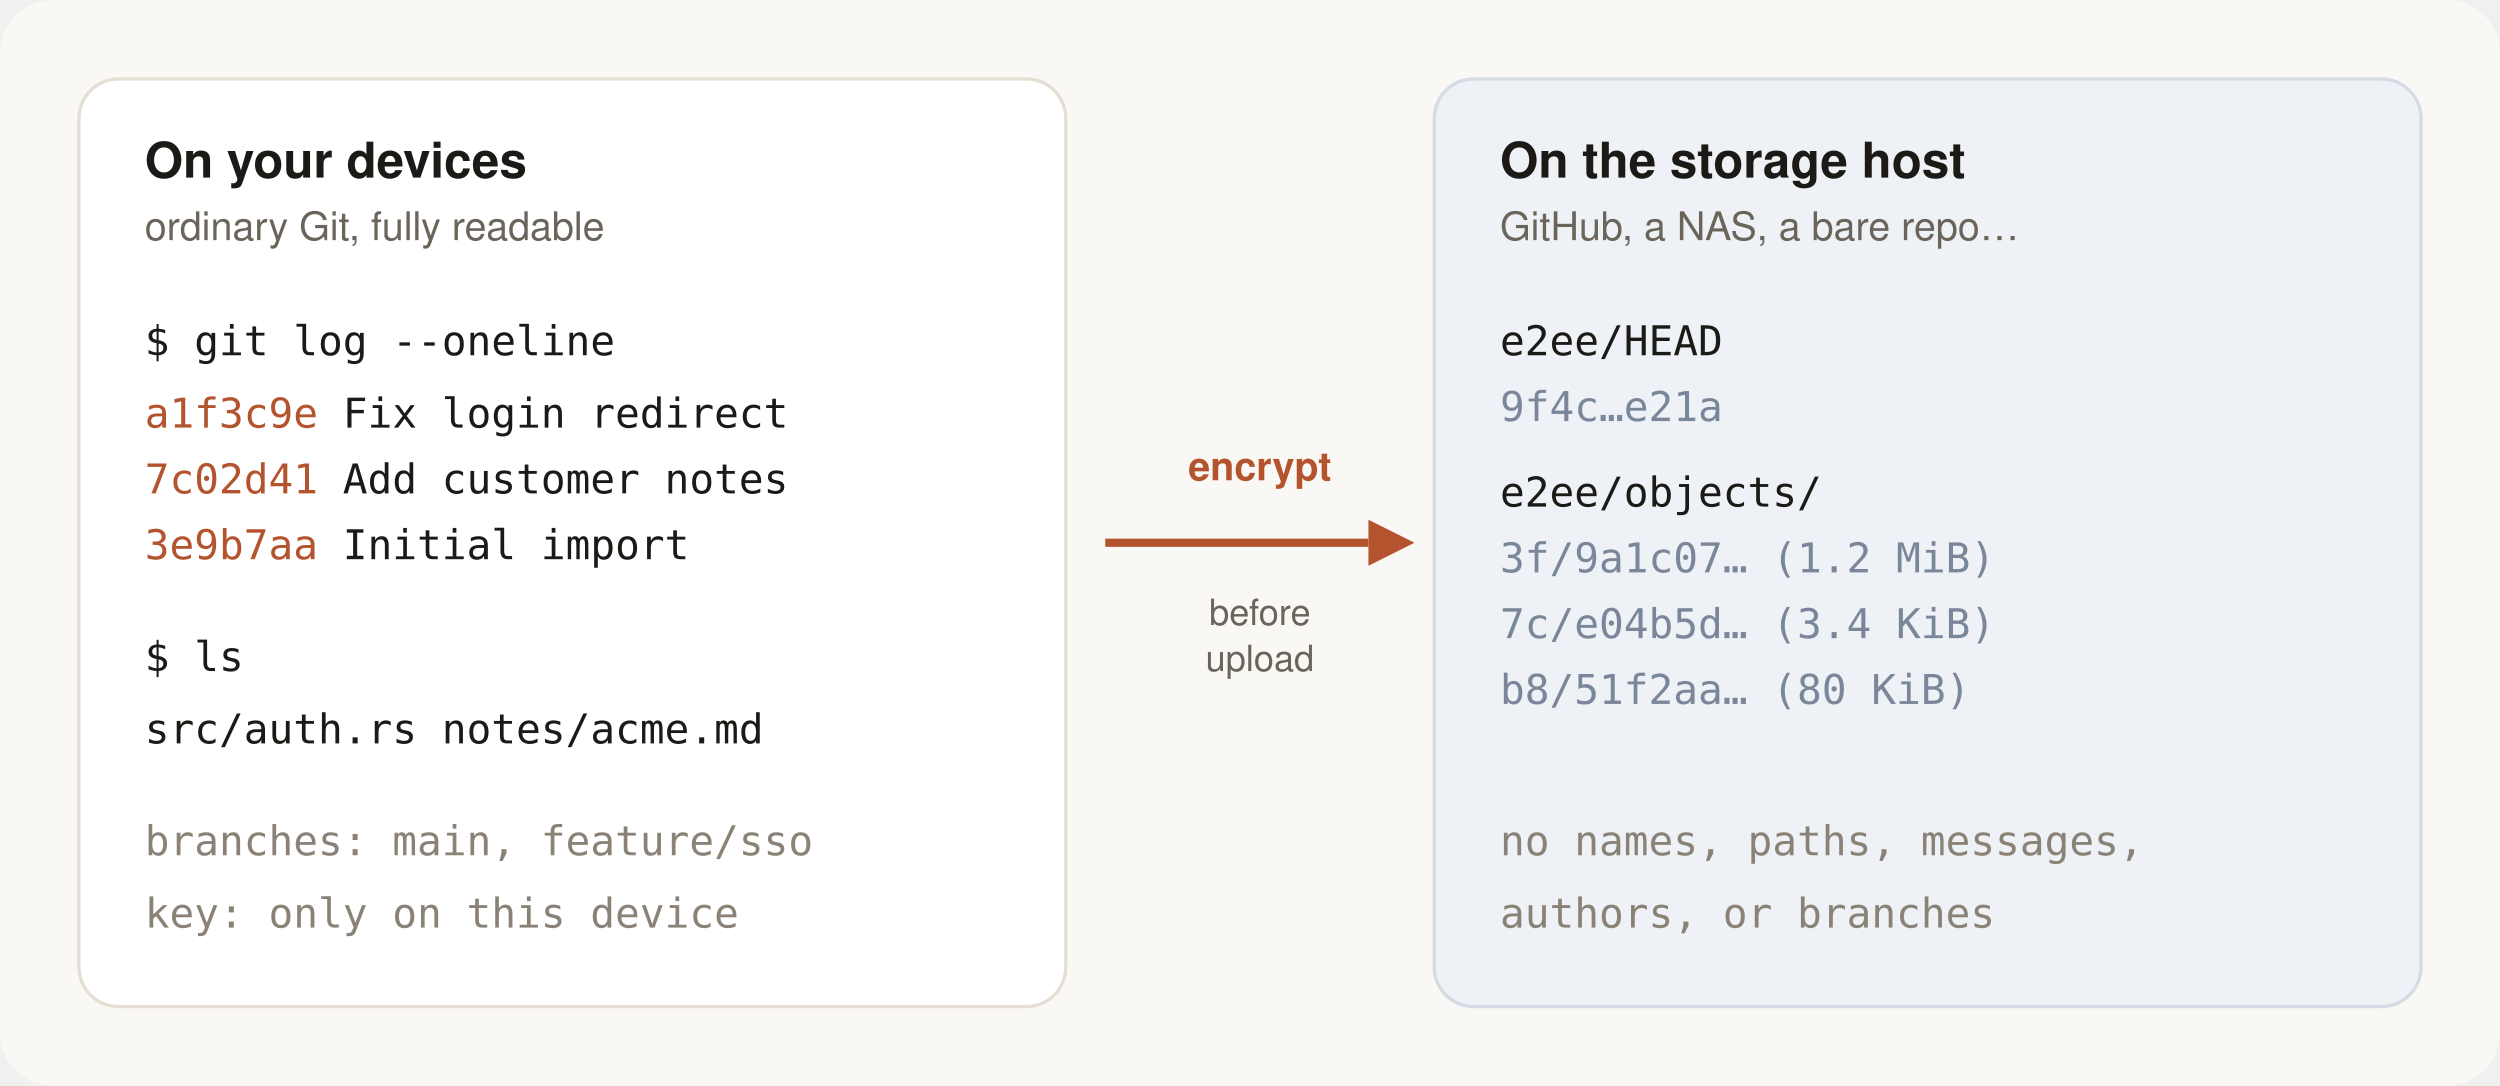
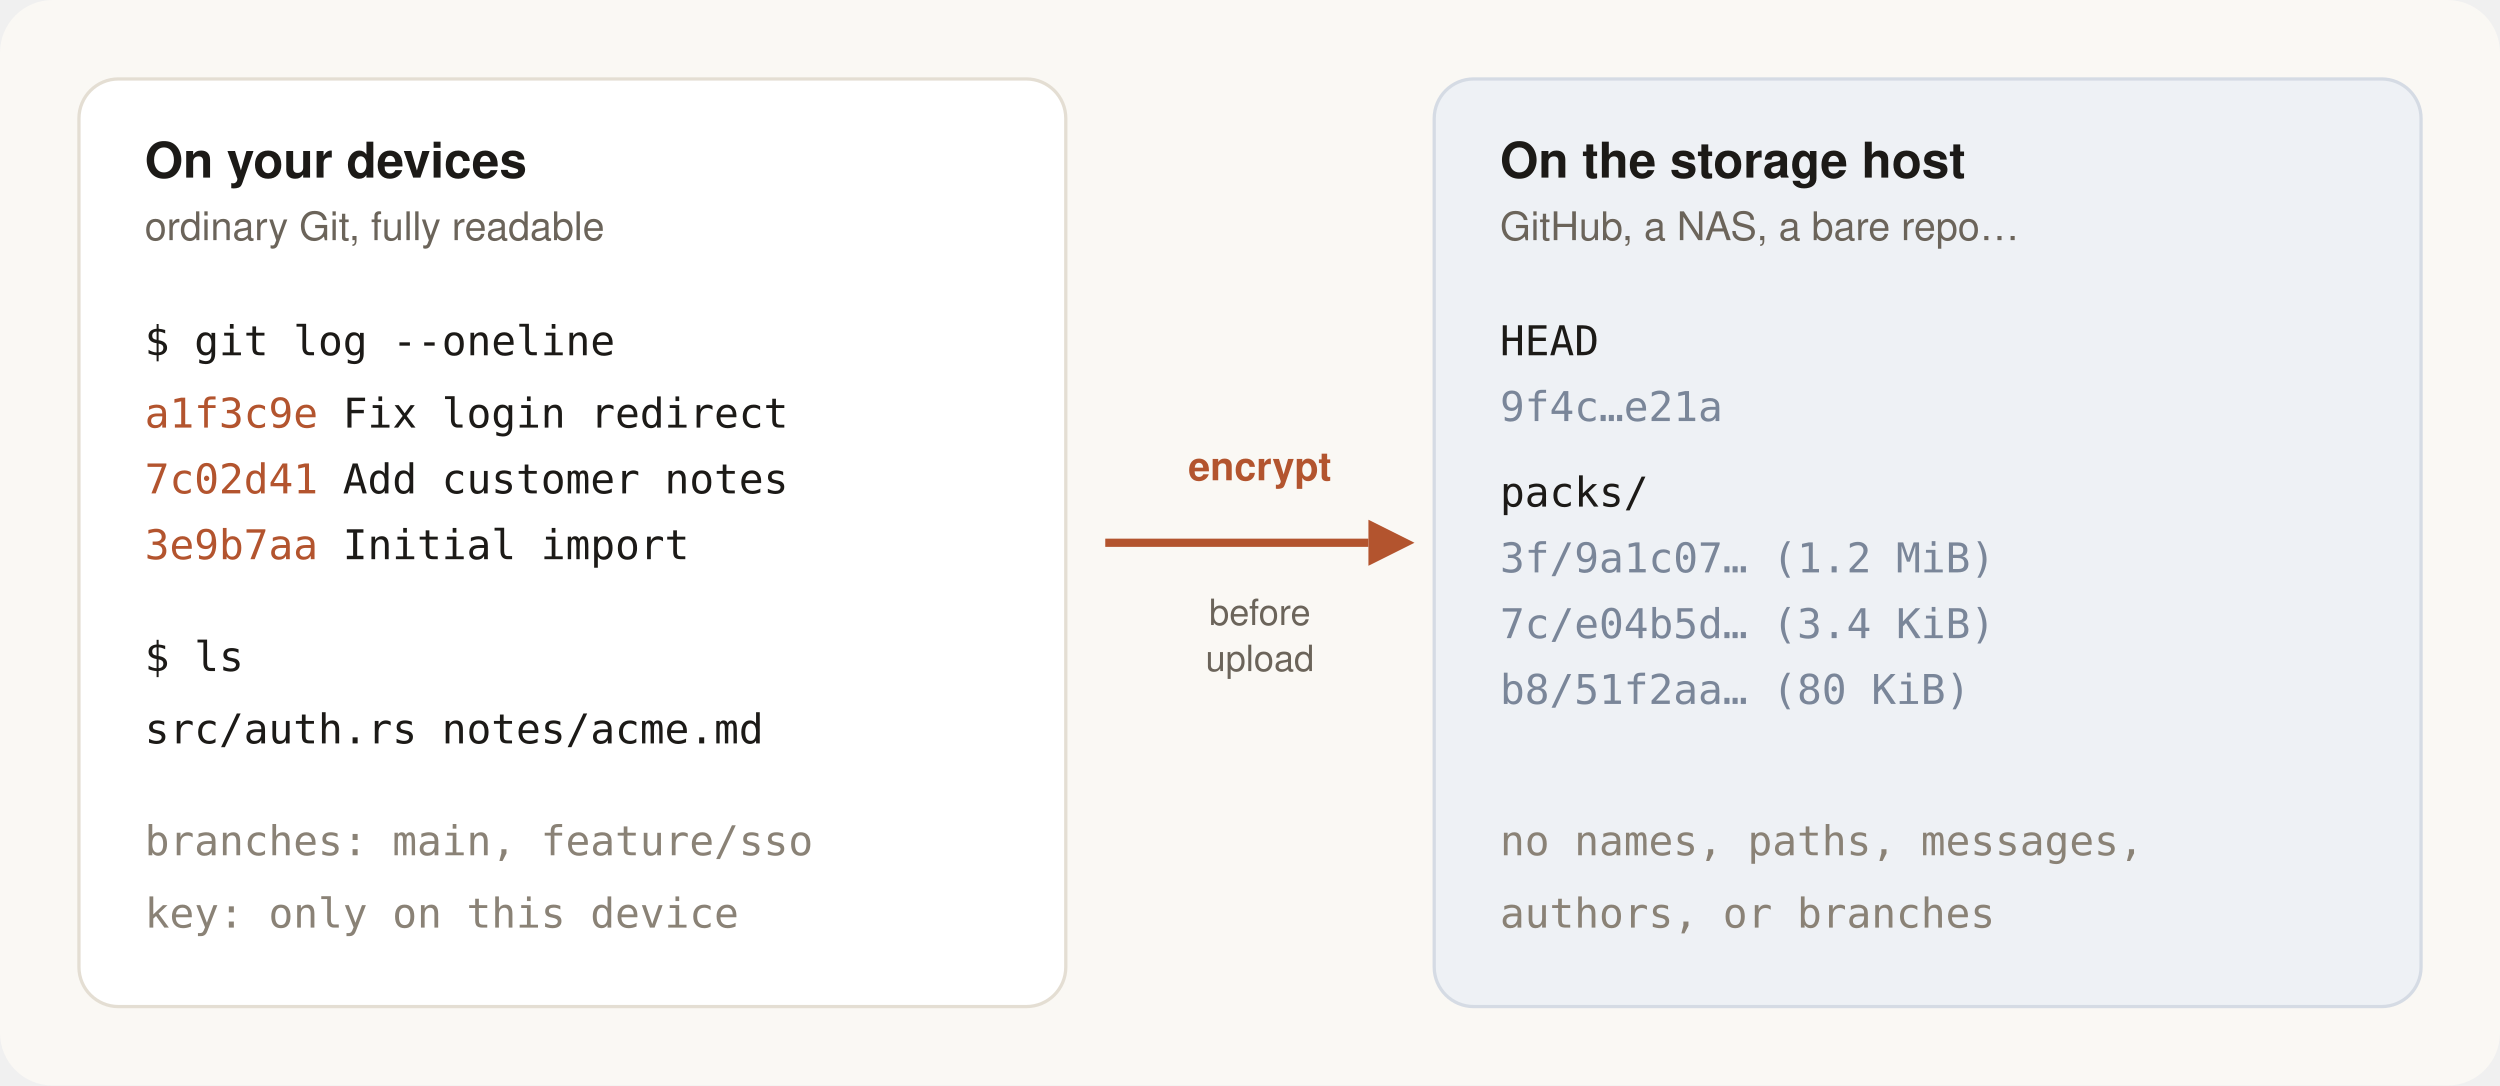
<svg xmlns="http://www.w3.org/2000/svg" viewBox="0 0 760 330" width="760" height="330" role="img" aria-labelledby="title desc">
  <style>
    text { font-family: -apple-system, BlinkMacSystemFont, "Segoe UI", Helvetica, Arial, sans-serif; }
    .mono { font-family: ui-monospace, SFMono-Regular, Menlo, Consolas, monospace; font-size: 12.5px; }
    .h { font-size: 15px; font-weight: 600; fill: #1c1a17; }
    .sub { font-size: 12px; fill: #6b645a; }
    .ink { fill: #1c1a17; }
    .muted { fill: #8a8276; }
    .cipher { fill: #7a8699; }
  </style>
  <rect x="0" y="0" width="760" height="330" rx="16" fill="#faf8f4" />
  <rect x="24" y="24" width="300" height="282" rx="12" fill="#ffffff" stroke="#e4ded3" />
  <text x="44" y="54" class="h">On your devices</text>
  <text x="44" y="73" class="sub">ordinary Git, fully readable</text>
  <text x="44" y="108" class="mono ink">$ git log --oneline</text>
  <text x="44" y="130" class="mono ink">
    <tspan fill="#b3542e">a1f3c9e</tspan> Fix login redirect</text>
  <text x="44" y="150" class="mono ink">
    <tspan fill="#b3542e">7c02d41</tspan> Add customer notes</text>
  <text x="44" y="170" class="mono ink">
    <tspan fill="#b3542e">3e9b7aa</tspan> Initial import</text>
  <text x="44" y="204" class="mono ink">$ ls</text>
  <text x="44" y="226" class="mono ink">src/auth.rs  notes/acme.md</text>
  <text x="44" y="260" class="mono muted">branches: main, feature/sso</text>
  <text x="44" y="282" class="mono muted">key: only on this device</text>
  <line x1="336" y1="165" x2="416" y2="165" stroke="#b3542e" stroke-width="2.5" />
  <polygon points="416,158 430,165 416,172" fill="#b3542e" />
  <text x="383" y="146" text-anchor="middle" font-size="12" font-weight="600" fill="#b3542e">encrypt</text>
  <text x="383" y="190" text-anchor="middle" font-size="11" fill="#6b645a">before</text>
  <text x="383" y="204" text-anchor="middle" font-size="11" fill="#6b645a">upload</text>
  <rect x="436" y="24" width="300" height="282" rx="12" fill="#eef1f5" stroke="#d5dbe4" />
  <text x="456" y="54" class="h">On the storage host</text>
  <text x="456" y="73" class="sub">GitHub, a NAS, a bare repo…</text>
-   <text x="456" y="108" class="mono ink">e2ee/HEAD</text>
+   <text x="456" y="108" class="mono ink">HEAD</text>
  <text x="456" y="128" class="mono cipher">  9f4c…e21a</text>
-   <text x="456" y="154" class="mono ink">e2ee/objects/</text>
+   <text x="456" y="154" class="mono ink">packs/</text>
  <text x="456" y="174" class="mono cipher">  3f/9a1c07…  (1.2 MiB)</text>
  <text x="456" y="194" class="mono cipher">  7c/e04b5d…  (3.4 KiB)</text>
  <text x="456" y="214" class="mono cipher">  b8/51f2aa…  (80 KiB)</text>
  <text x="456" y="260" class="mono muted">no names, paths, messages,</text>
  <text x="456" y="282" class="mono muted">authors, or branches</text>
</svg>
